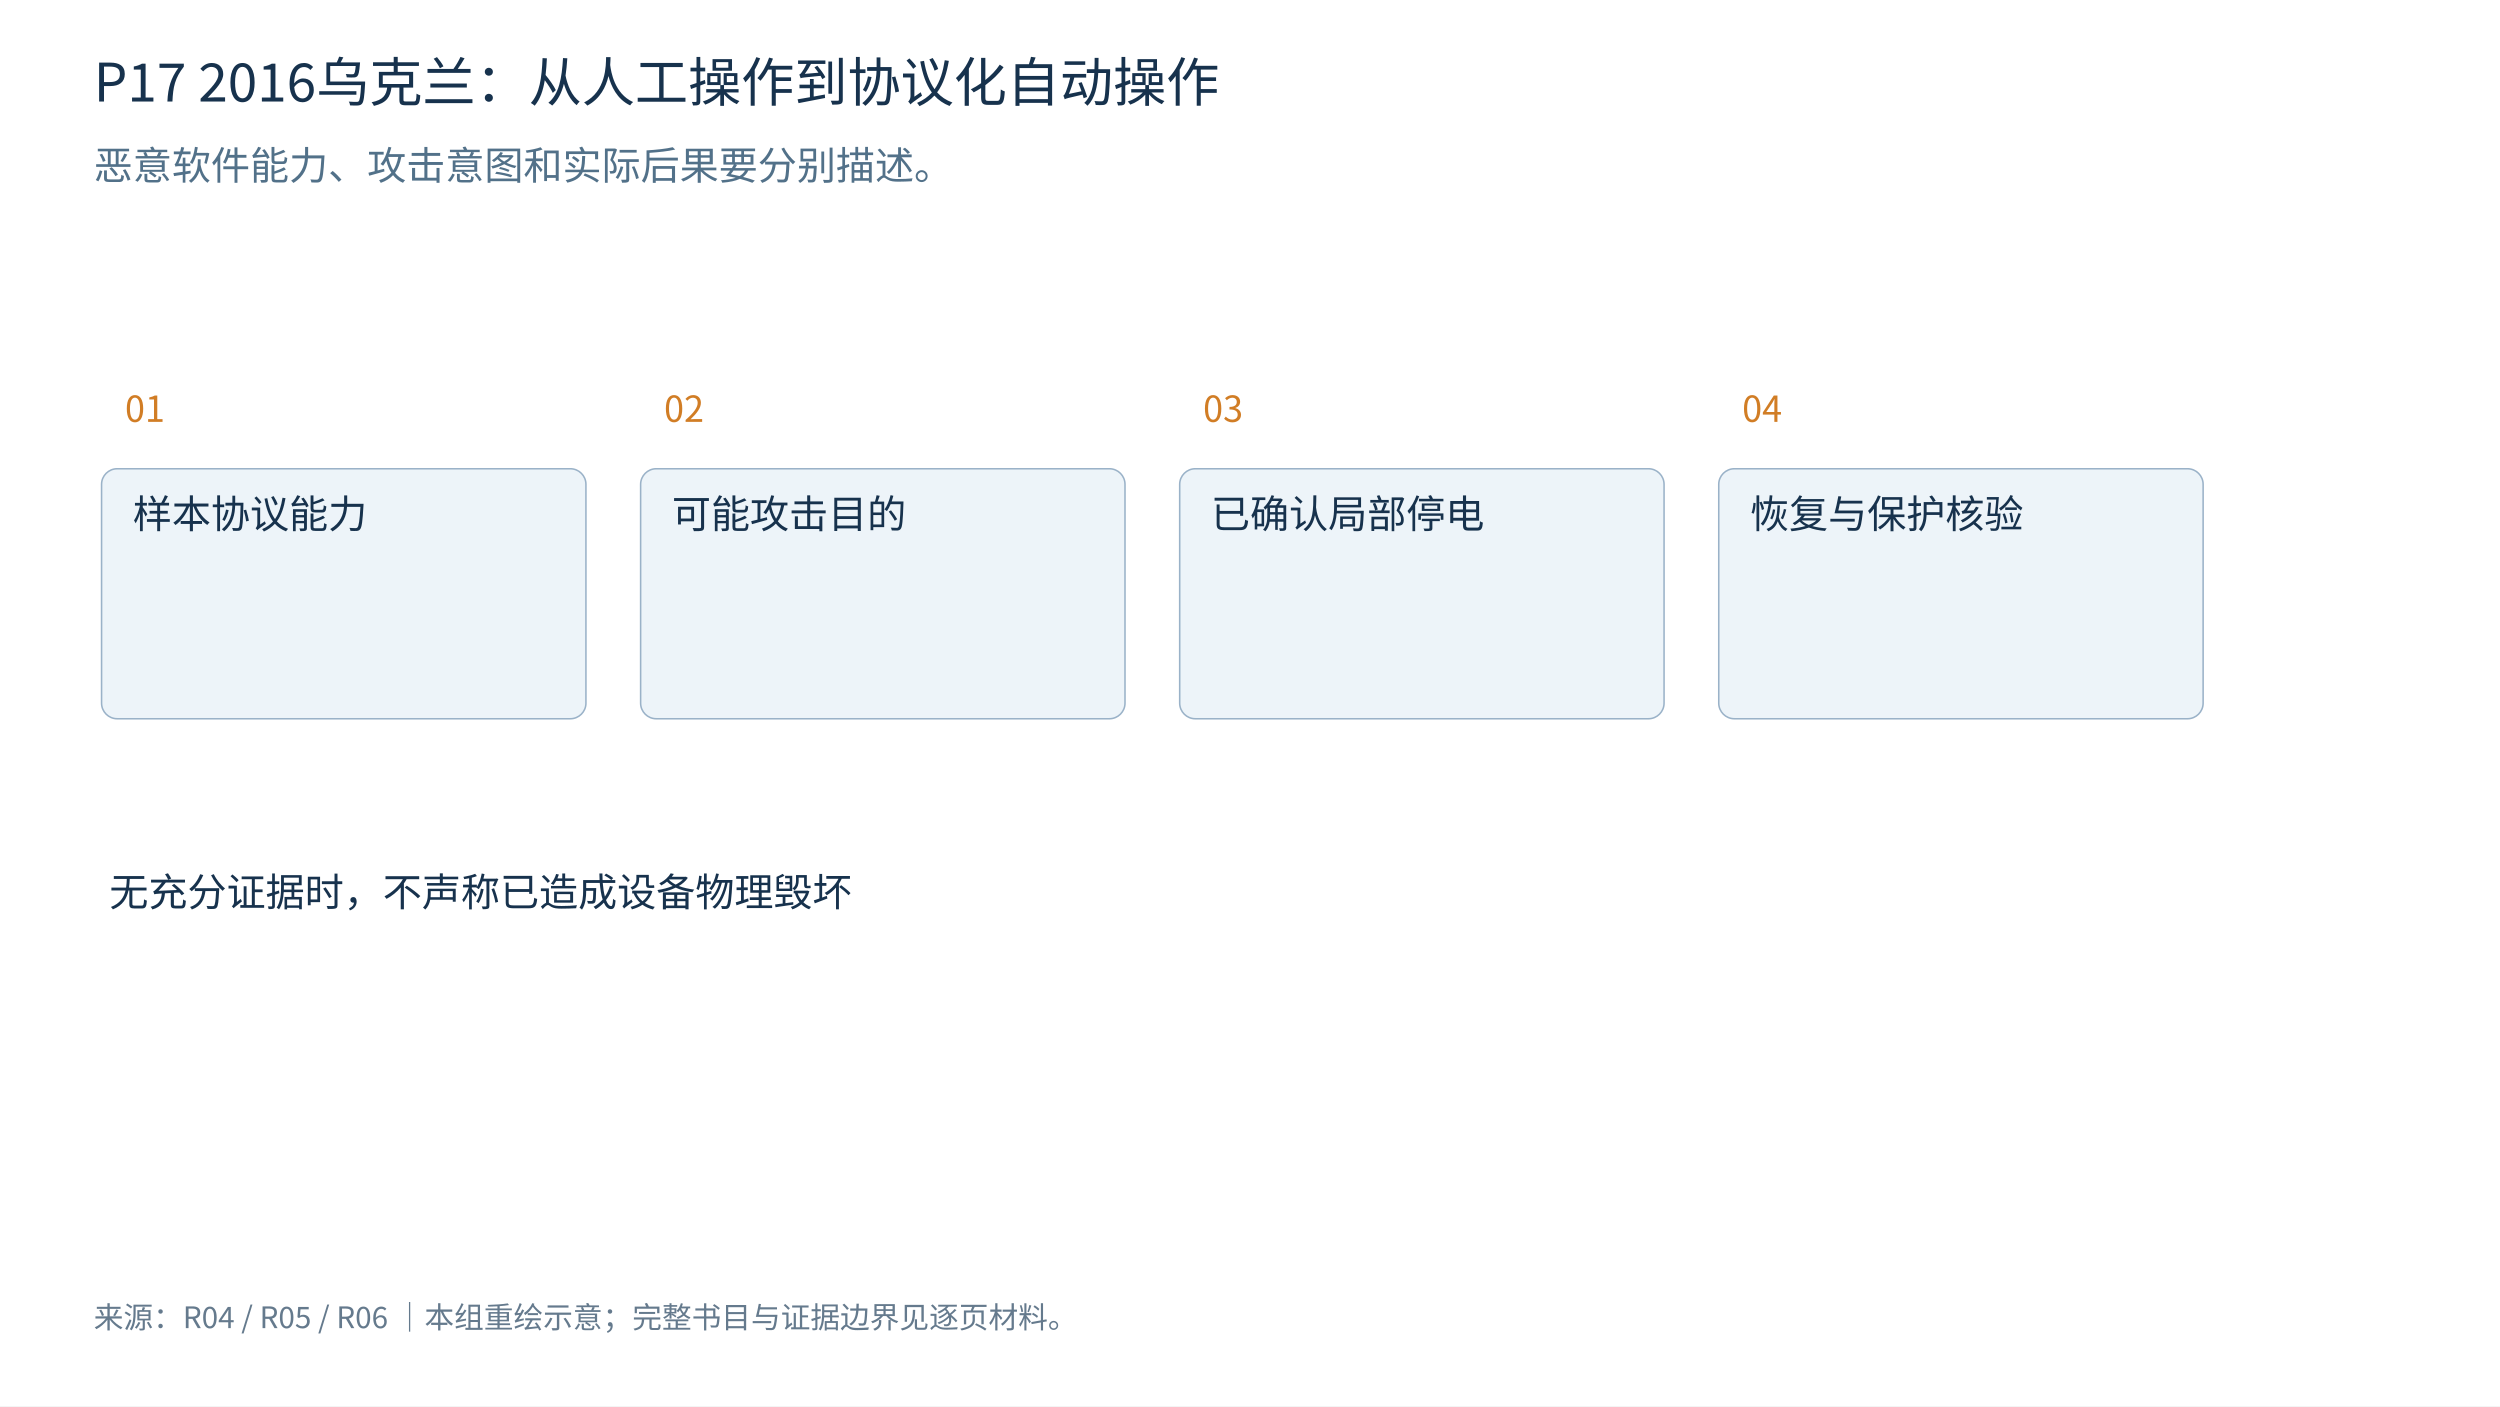
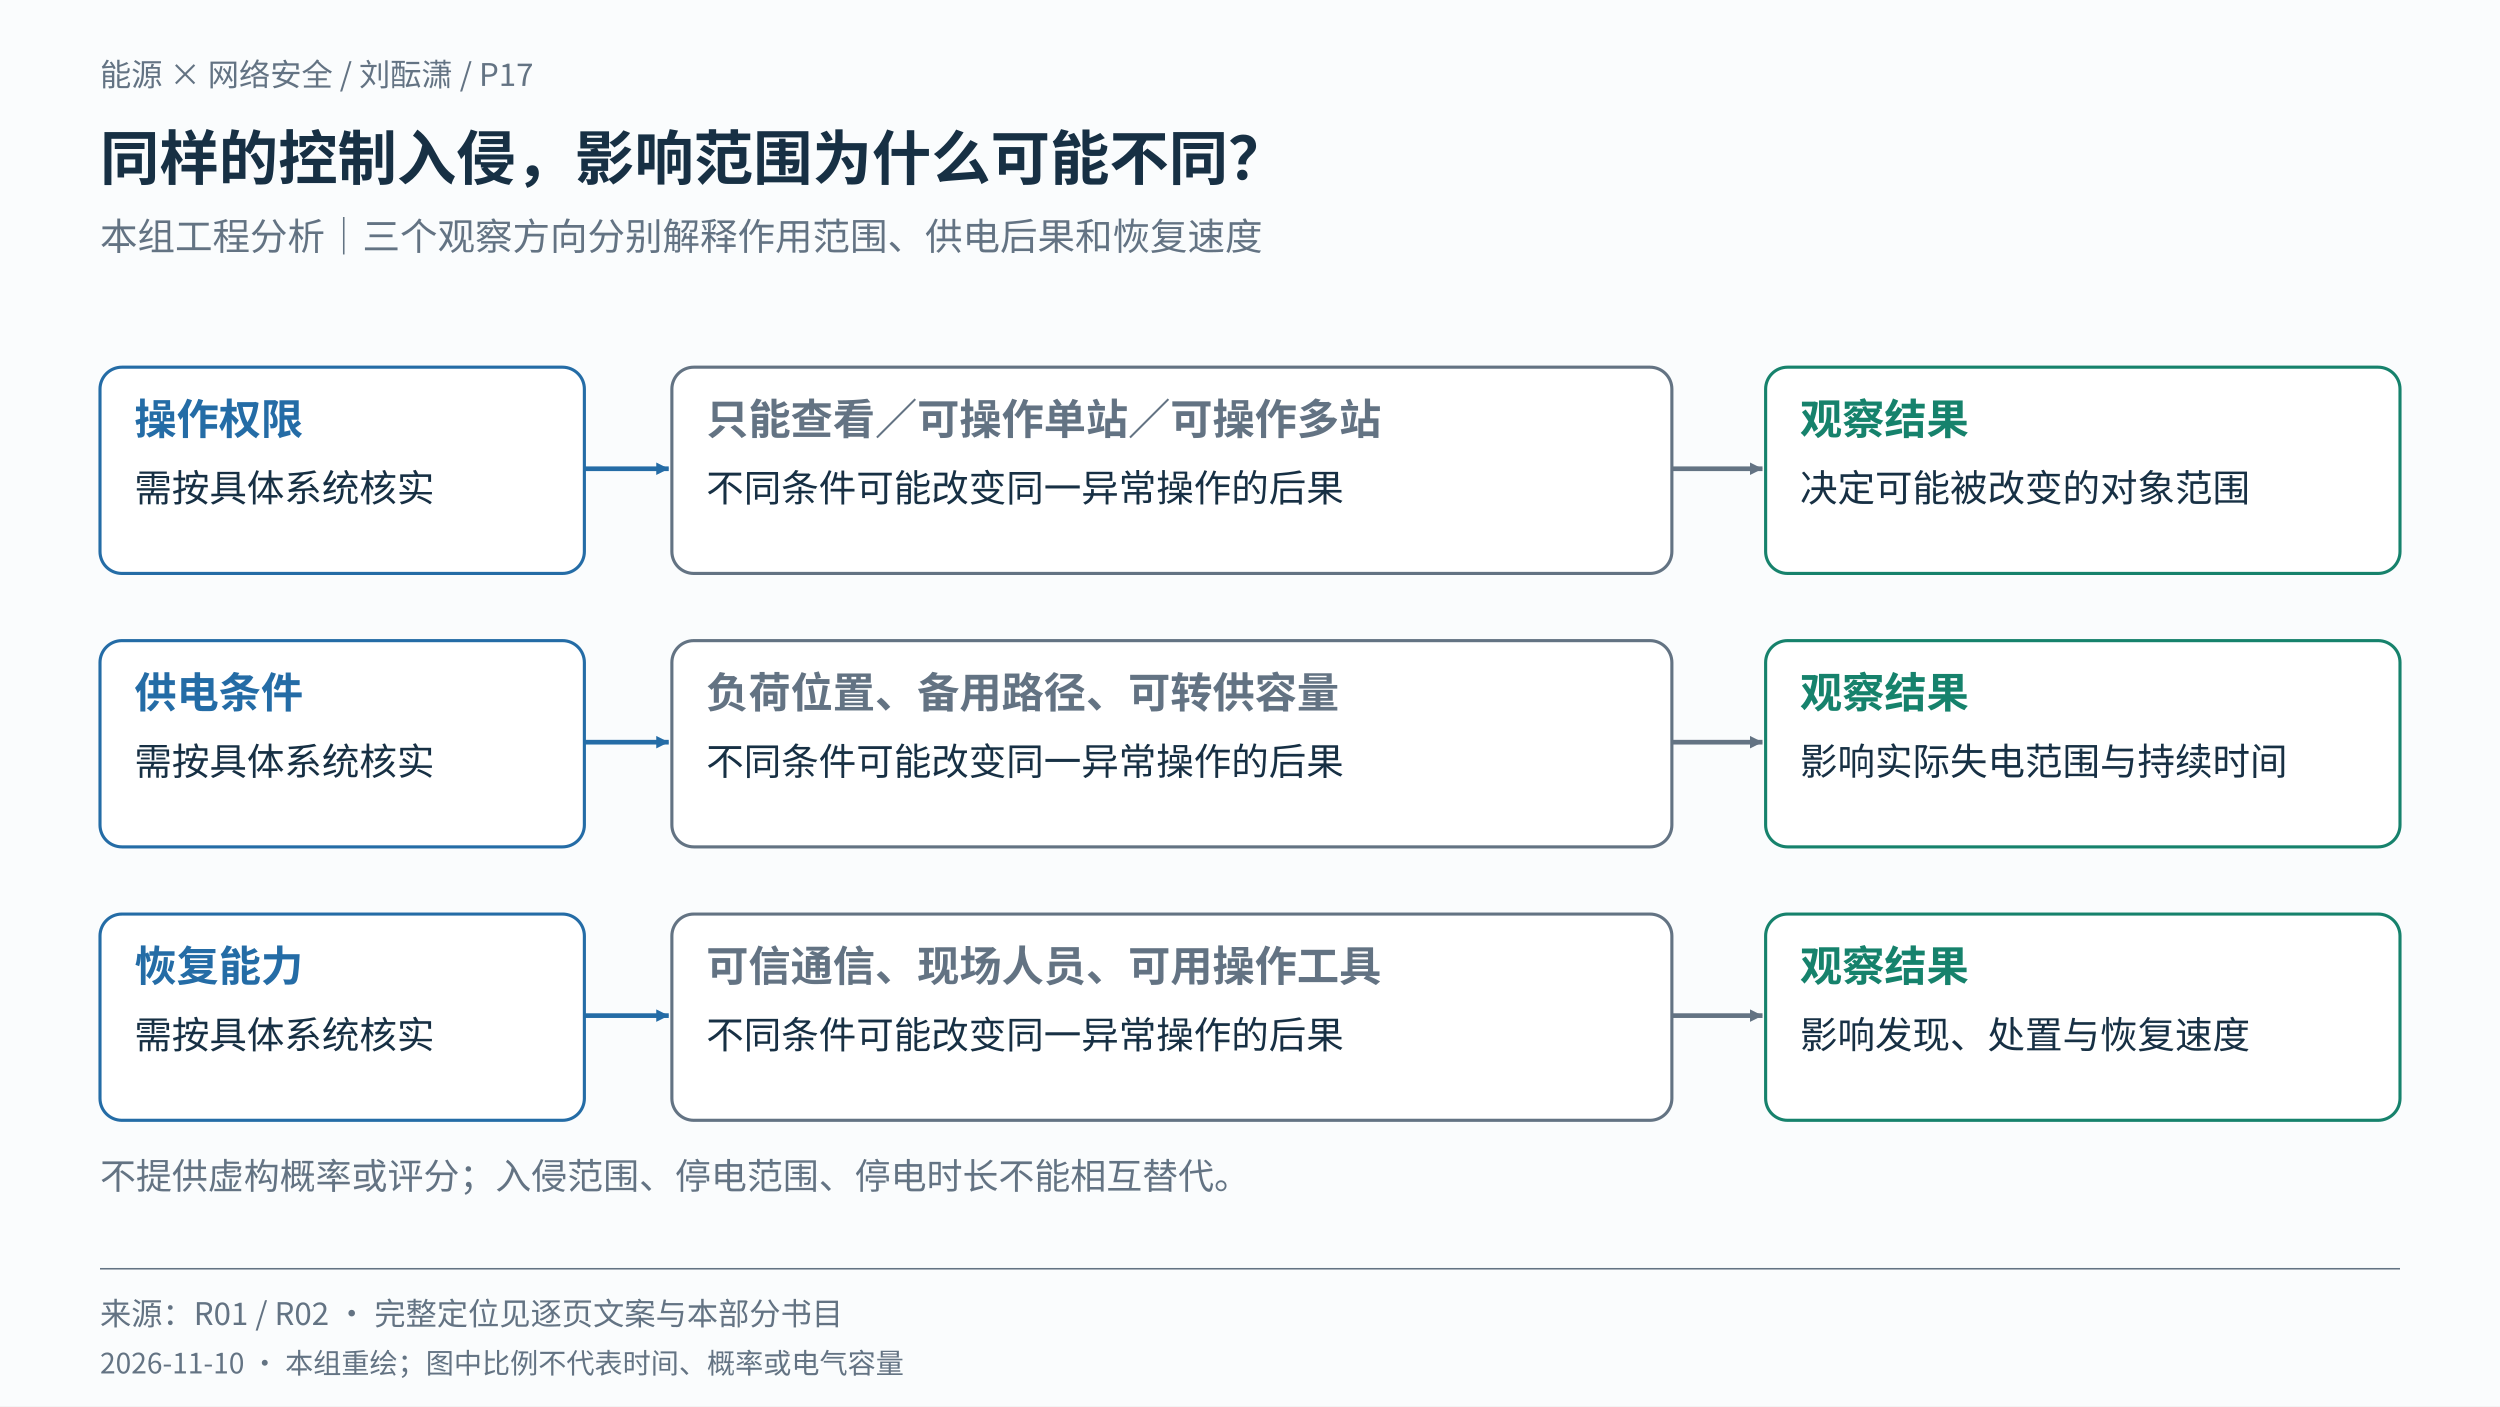
<svg xmlns="http://www.w3.org/2000/svg" width="1600" height="900" viewBox="0 0 1600 900">
  <defs>
-     <marker id="a" viewBox="0 0 10 10" refX="9" refY="5" markerWidth="8" markerHeight="8" orient="auto-start-reverse">
-       <path d="M0,0 L10,5 L0,10 z" fill="#447394" />
+     <marker id="blue" markerWidth="10" markerHeight="10" refX="8" refY="4" orient="auto" markerUnits="userSpaceOnUse">
+       <path d="M0 0 L8 4 L0 8Z" fill="#246ca6" />
+     </marker>
+     <marker id="orange" markerWidth="10" markerHeight="10" refX="8" refY="4" orient="auto" markerUnits="userSpaceOnUse">
+       <path d="M0 0 L8 4 L0 8Z" fill="#b95822" />
+     </marker>
+     <marker id="green" markerWidth="10" markerHeight="10" refX="8" refY="4" orient="auto" markerUnits="userSpaceOnUse">
+       <path d="M0 0 L8 4 L0 8Z" fill="#16826c" />
+     </marker>
+     <marker id="gray" markerWidth="10" markerHeight="10" refX="8" refY="4" orient="auto" markerUnits="userSpaceOnUse">
+       <path d="M0 0 L8 4 L0 8Z" fill="#637383" />
+     </marker>
+     <marker id="red" markerWidth="10" markerHeight="10" refX="8" refY="4" orient="auto" markerUnits="userSpaceOnUse">
+       <path d="M0 0 L8 4 L0 8Z" fill="#b43a42" />
    </marker>
  </defs>
-   <rect width="1600" height="900" fill="white" />
-   <g font-family="Microsoft YaHei, Noto Sans CJK SC, sans-serif">
-     <text x="60" y="65" font-size="34" fill="#17324d" text-anchor="start">P17  2016乌克兰：从人工操作到协议化自动操作</text>
-     <text x="60" y="115" font-size="25" fill="#527189" text-anchor="start">恶意软件能力、攻击意图和实际后果要分别描述。</text>
-     <rect x="65.0" y="300" width="310.0" height="160" rx="10" fill="#edf4f9" stroke="#9ab2c8" />
-     <text x="85.0" y="338" font-size="25" fill="#17324d" text-anchor="start">样本协议能力</text>
-     <text x="80.0" y="270" font-size="23" fill="#d17d25" text-anchor="start">01</text>
-     <rect x="410.0" y="300" width="310.0" height="160" rx="10" fill="#edf4f9" stroke="#9ab2c8" />
-     <text x="430.0" y="338" font-size="25" fill="#17324d" text-anchor="start">可能攻击目的</text>
-     <text x="425.0" y="270" font-size="23" fill="#d17d25" text-anchor="start">02</text>
-     <rect x="755.0" y="300" width="310.0" height="160" rx="10" fill="#edf4f9" stroke="#9ab2c8" />
-     <text x="775.0" y="338" font-size="25" fill="#17324d" text-anchor="start">已确认局部停电</text>
-     <text x="770.0" y="270" font-size="23" fill="#d17d25" text-anchor="start">03</text>
-     <rect x="1100.0" y="300" width="310.0" height="160" rx="10" fill="#edf4f9" stroke="#9ab2c8" />
-     <text x="1120.0" y="338" font-size="25" fill="#17324d" text-anchor="start">恢复与保护核验</text>
-     <text x="1115.0" y="270" font-size="23" fill="#d17d25" text-anchor="start">04</text>
-     <text x="70" y="580" font-size="25" fill="#17324d" text-anchor="start">无充分证据时，不声称已造成设备物理毁坏</text>
-     <text x="60" y="850" font-size="19" fill="#657a8d" text-anchor="start">来源：R04 / R05 / R06  ｜本组重绘示意；完整书目与证据边界见逐页材料。</text>
-   </g>
+   <rect width="1600" height="900" fill="#fafcfd" />
+   <style>text{font-family:"Microsoft YaHei","Noto Sans CJK SC",sans-serif} .body{font-size:26px}</style>
+   <text x="64" y="55.0" font-size="20" fill="#637383" font-weight="400" text-anchor="start">能源 × 网络安全  /  刘酝潇  /  P17</text>
+   <text x="64" y="115.0" font-size="38" fill="#173044" font-weight="700" text-anchor="start">同样的控制入侵，影响范围为什么可能不同？</text>
+   <text x="64" y="160.0" font-size="24" fill="#637383" font-weight="400" text-anchor="start">本组工程分析｜三个观察方向分别解释作用范围、供电后果和恢复速度</text>
+   <line x1="64" y1="812" x2="1536" y2="812" stroke="#637383" stroke-width="1" />
+   <text x="64" y="848.0" font-size="20" fill="#637383" font-weight="400" text-anchor="start">来源：R01 / R02  ·  完整定位见逐页文案与本部分书目</text>
+   <text x="64" y="879.0" font-size="18" fill="#637383" font-weight="400" text-anchor="start">2026-11-10  ·  本组重绘；图中比例不代表时间、概率或电气容量</text>
+   <rect x="64" y="235" width="310" height="132" rx="14" fill="white" stroke="#246ca6" stroke-width="2" />
+   <text x="86" y="278.0" font-size="27" fill="#246ca6" font-weight="700" text-anchor="start">操作权限</text>
+   <text x="86" y="321.0" font-size="24" fill="#173044" font-weight="400" text-anchor="start">需按具体系统核实</text>
+   <rect x="430" y="235" width="640" height="132" rx="14" fill="white" stroke="#637383" stroke-width="2" />
+   <text x="452" y="278.0" font-size="27" fill="#637383" font-weight="700" text-anchor="start">只能查看／可操作单站／可操作多站</text>
+   <text x="452" y="321.0" font-size="24" fill="#173044" font-weight="400" text-anchor="start">不同条件可能改变同一异常操作的后果</text>
+   <rect x="1130" y="235" width="406" height="132" rx="14" fill="white" stroke="#16826c" stroke-width="2" />
+   <text x="1152" y="278.0" font-size="27" fill="#16826c" font-weight="700" text-anchor="start">观察结果</text>
+   <text x="1152" y="321.0" font-size="24" fill="#173044" font-weight="400" text-anchor="start">决定可能被改变的对象范围</text>
+   <line x1="374" y1="300" x2="428" y2="300" stroke="#246ca6" stroke-width="3" marker-end="url(#blue)" />
+   <line x1="1070" y1="300" x2="1128" y2="300" stroke="#637383" stroke-width="3" marker-end="url(#gray)" />
+   <rect x="64" y="410" width="310" height="132" rx="14" fill="white" stroke="#246ca6" stroke-width="2" />
+   <text x="86" y="453.0" font-size="27" fill="#246ca6" font-weight="700" text-anchor="start">供电条件</text>
+   <text x="86" y="496.0" font-size="24" fill="#173044" font-weight="400" text-anchor="start">需按具体系统核实</text>
+   <rect x="430" y="410" width="640" height="132" rx="14" fill="white" stroke="#637383" stroke-width="2" />
+   <text x="452" y="453.0" font-size="27" fill="#637383" font-weight="700" text-anchor="start">负荷位置、备用路径、可转供容量</text>
+   <text x="452" y="496.0" font-size="24" fill="#173044" font-weight="400" text-anchor="start">不同条件可能改变同一异常操作的后果</text>
+   <rect x="1130" y="410" width="406" height="132" rx="14" fill="white" stroke="#16826c" stroke-width="2" />
+   <text x="1152" y="453.0" font-size="27" fill="#16826c" font-weight="700" text-anchor="start">观察结果</text>
+   <text x="1152" y="496.0" font-size="24" fill="#173044" font-weight="400" text-anchor="start">影响实际失电范围与持续时间</text>
+   <line x1="374" y1="475" x2="428" y2="475" stroke="#246ca6" stroke-width="3" marker-end="url(#blue)" />
+   <line x1="1070" y1="475" x2="1128" y2="475" stroke="#637383" stroke-width="3" marker-end="url(#gray)" />
+   <rect x="64" y="585" width="310" height="132" rx="14" fill="white" stroke="#246ca6" stroke-width="2" />
+   <text x="86" y="628.0" font-size="27" fill="#246ca6" font-weight="700" text-anchor="start">恢复能力</text>
+   <text x="86" y="671.0" font-size="24" fill="#173044" font-weight="400" text-anchor="start">需按具体系统核实</text>
+   <rect x="430" y="585" width="640" height="132" rx="14" fill="white" stroke="#637383" stroke-width="2" />
+   <text x="452" y="628.0" font-size="27" fill="#637383" font-weight="700" text-anchor="start">可信通信、现场人员、可用操作工具</text>
+   <text x="452" y="671.0" font-size="24" fill="#173044" font-weight="400" text-anchor="start">不同条件可能改变同一异常操作的后果</text>
+   <rect x="1130" y="585" width="406" height="132" rx="14" fill="white" stroke="#16826c" stroke-width="2" />
+   <text x="1152" y="628.0" font-size="27" fill="#16826c" font-weight="700" text-anchor="start">观察结果</text>
+   <text x="1152" y="671.0" font-size="24" fill="#173044" font-weight="400" text-anchor="start">影响发现、处置与恢复速度</text>
+   <line x1="374" y1="650" x2="428" y2="650" stroke="#246ca6" stroke-width="3" marker-end="url(#blue)" />
+   <line x1="1070" y1="650" x2="1128" y2="650" stroke="#637383" stroke-width="3" marker-end="url(#gray)" />
+   <text x="64" y="761.0" font-size="23" fill="#637383" font-weight="400" text-anchor="start">不提供虚构概率或评分；入侵范围、停电范围、停电时长不能相互替代。</text>
</svg>
